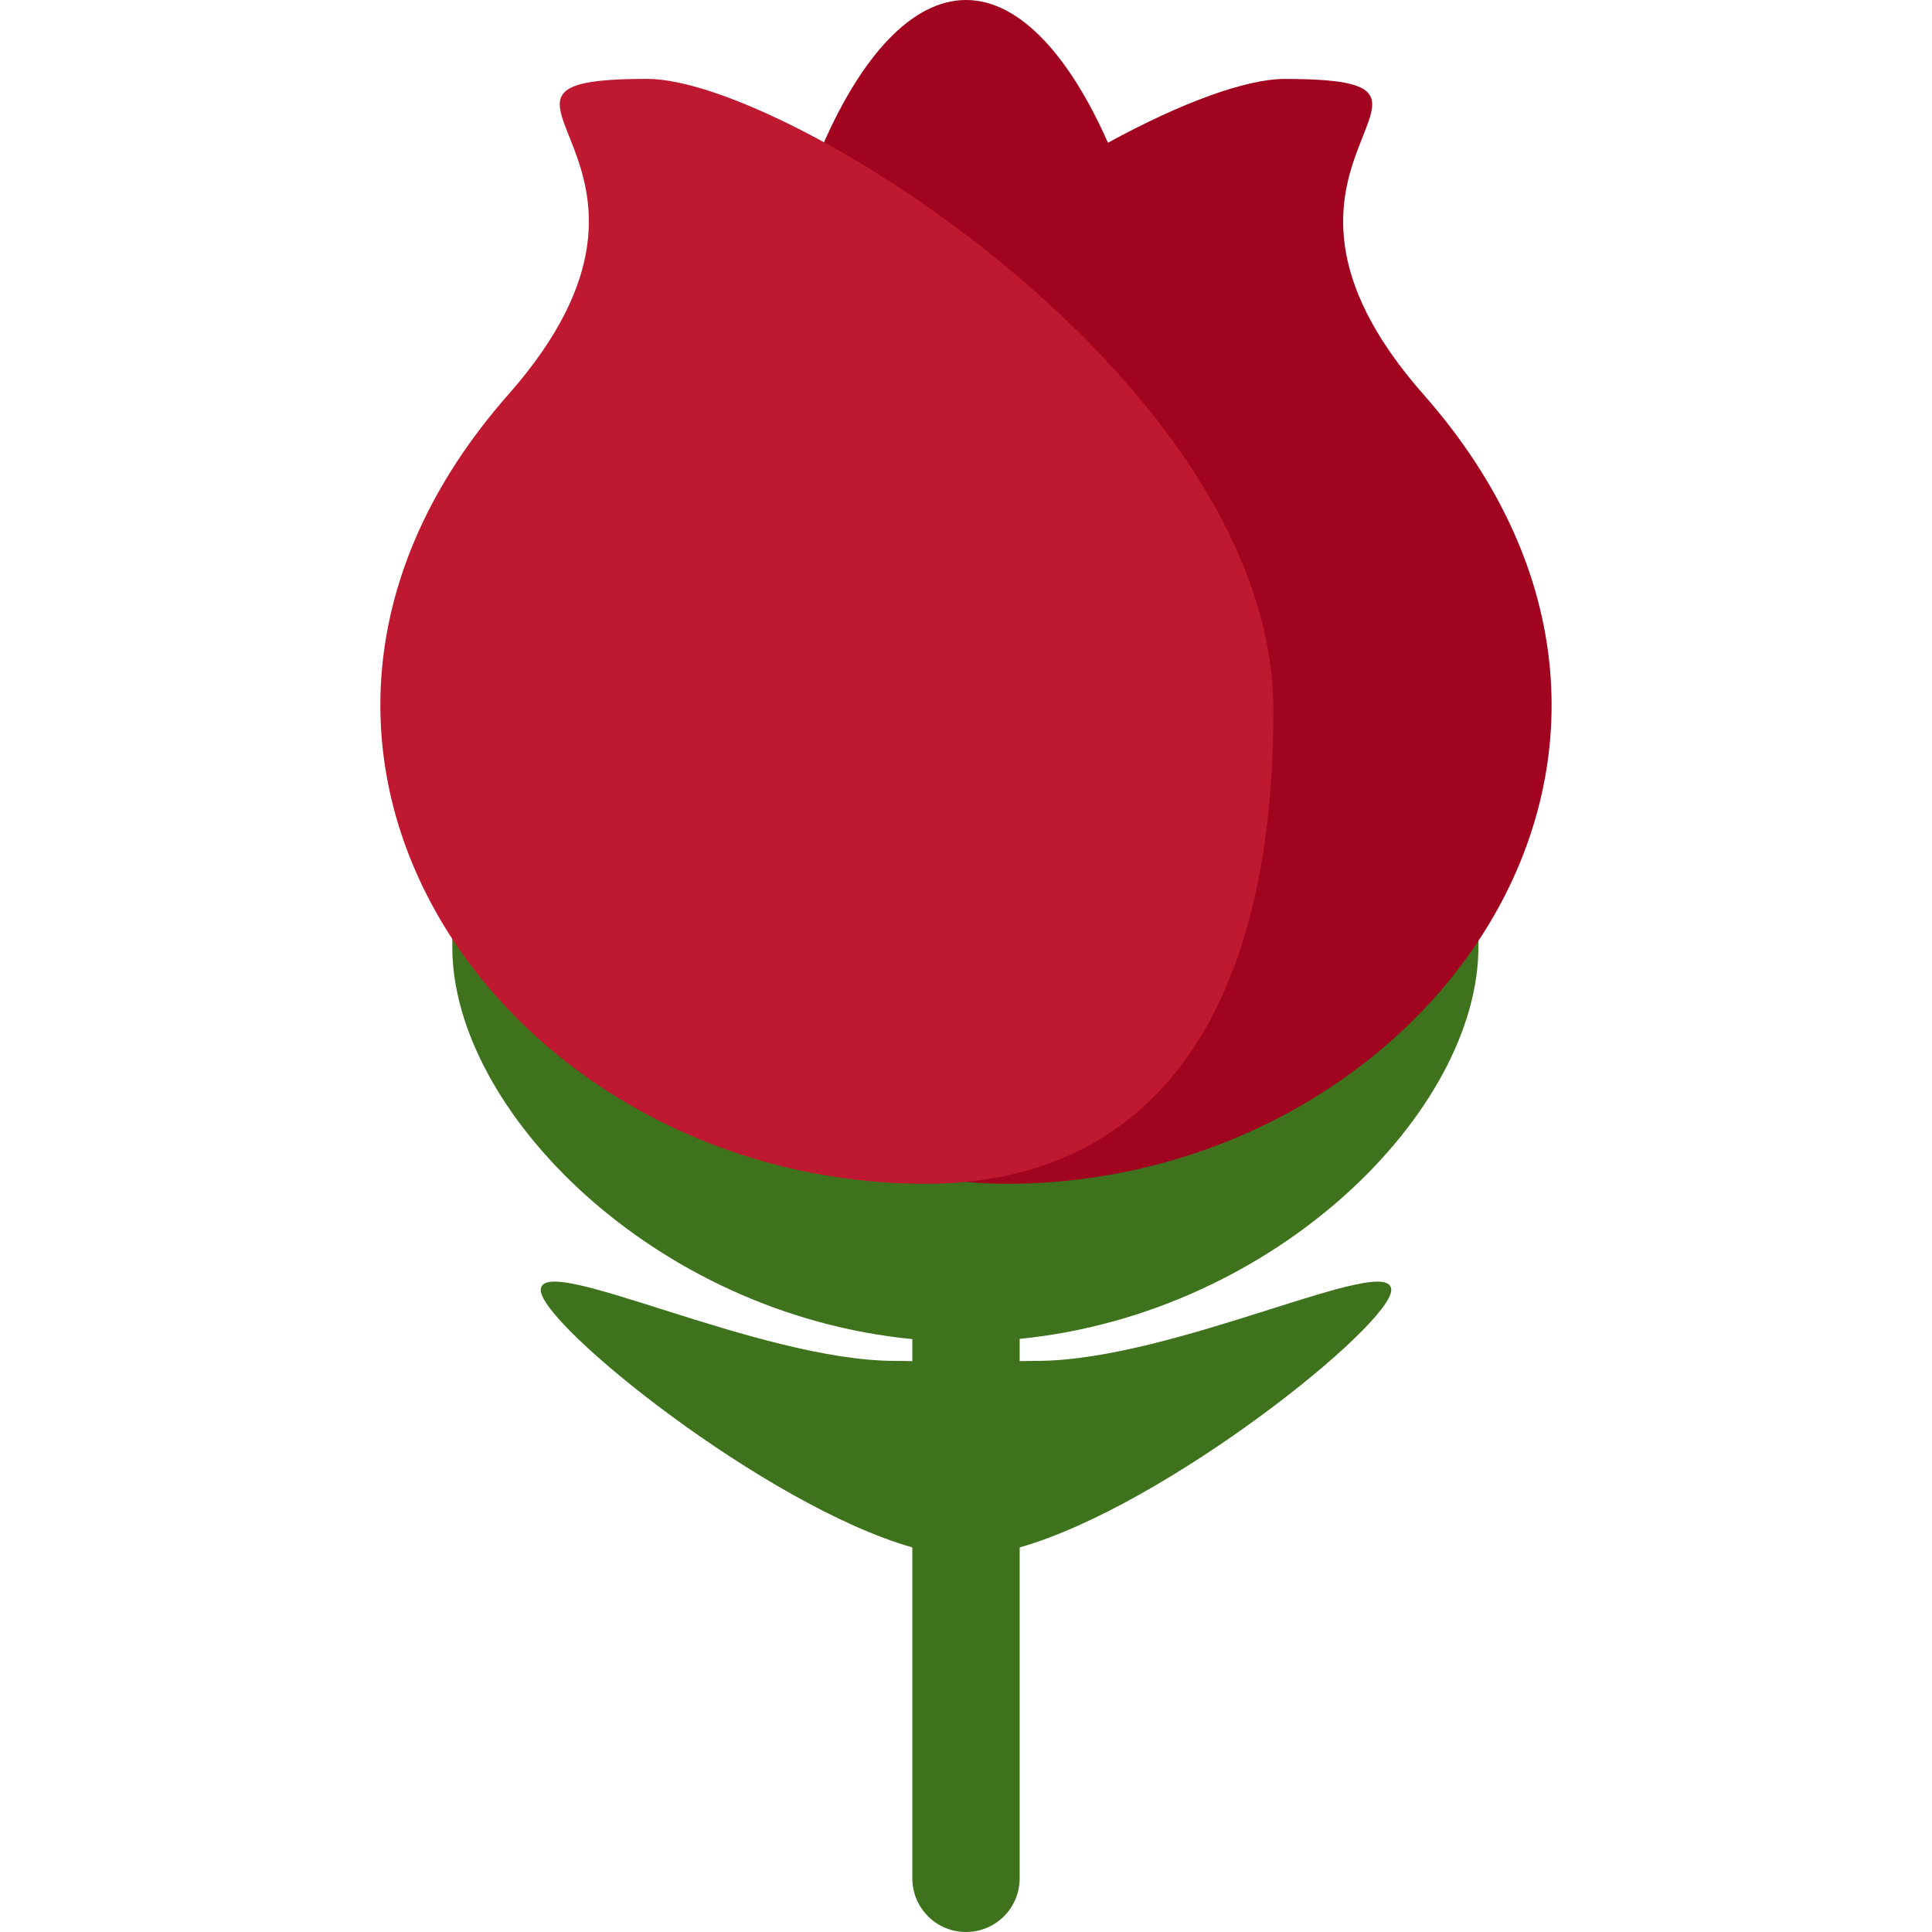
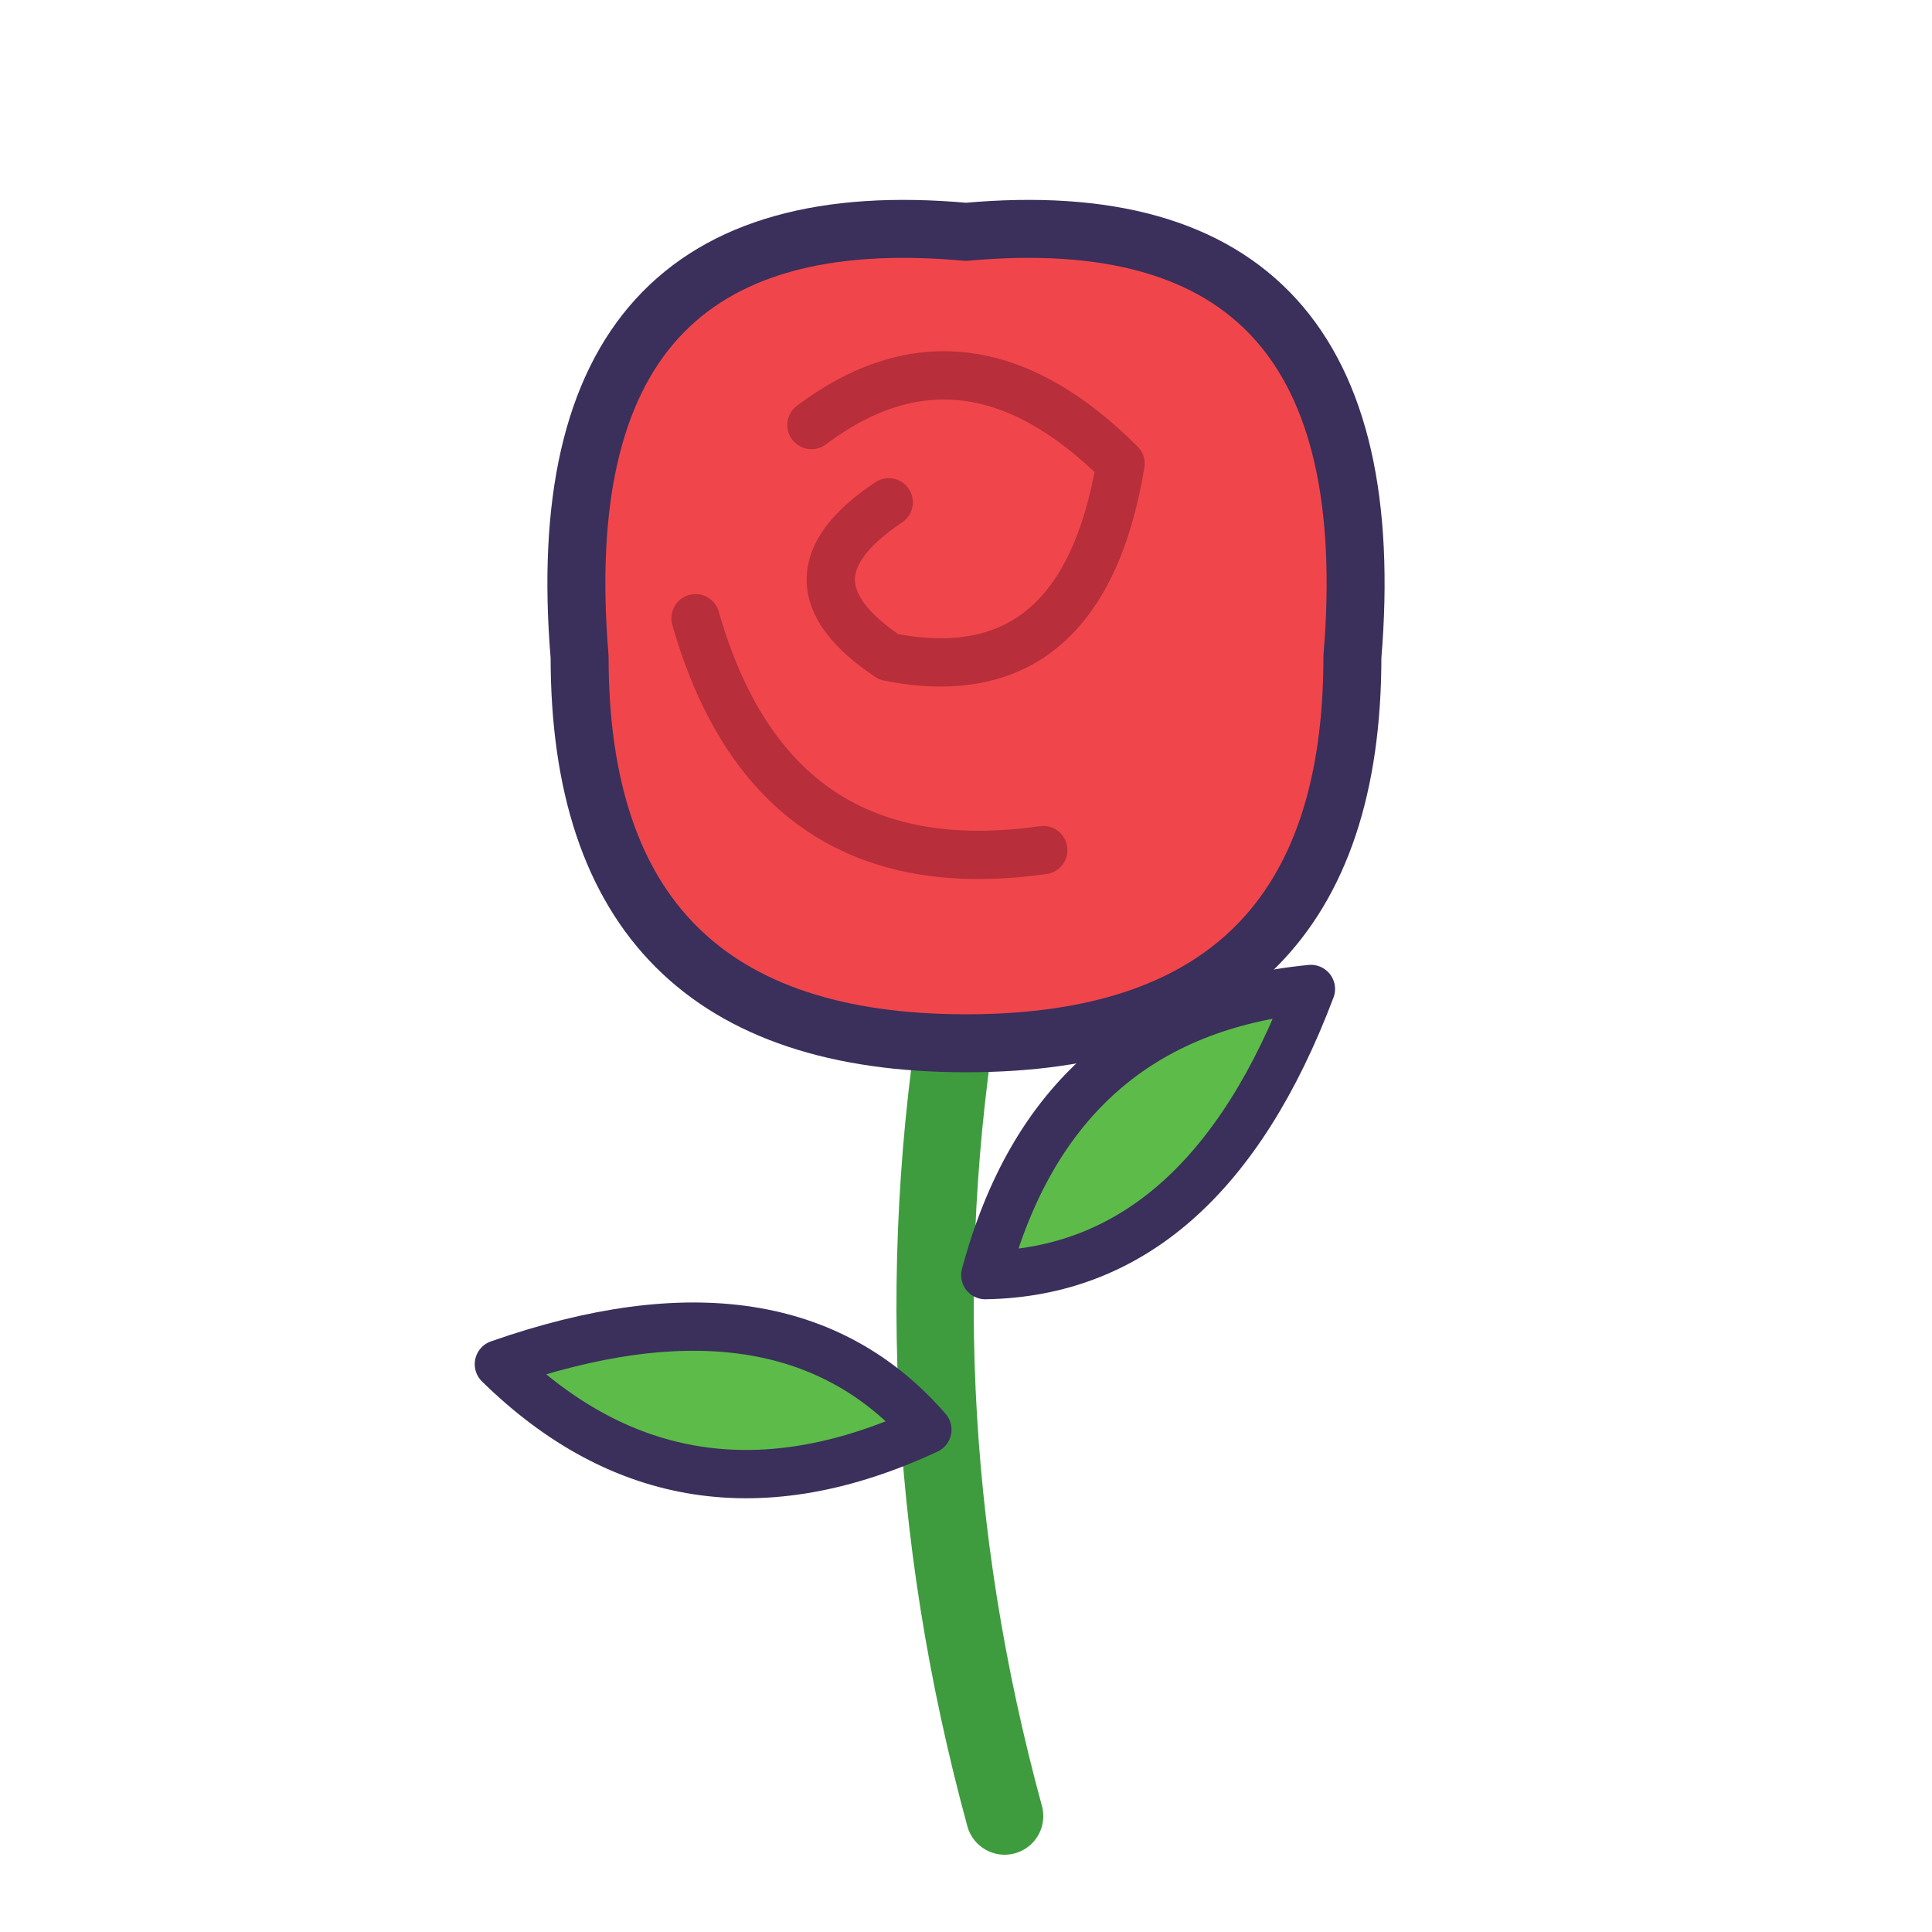
- <svg xmlns="http://www.w3.org/2000/svg" viewBox="0 0 36 36" preserveAspectRatio="xMidYMid meet">
-   <path fill="#3E721D" d="M19.32 25.358c-.113 0-.217.003-.32.005v-.415c4.805-.479 8.548-4.264 8.548-7.301 0-3.249 0 1.47-9.562 1.47-9.558 0-9.558-4.719-9.558-1.47 0 3.043 3.757 6.838 8.572 7.305v.411c-.104-.002-.207-.005-.321-.005-2.553 0-6.603-2.05-6.603-1.32 0 .646 4.187 4.017 6.924 4.796V35c0 .553.447 1 1 1s1-.447 1-1v-6.166c2.738-.779 6.924-4.15 6.924-4.796 0-.729-4.05 1.32-6.604 1.32z" />
-   <path fill="#A0041E" d="M26.527 7.353c-3.887-4.412 1.506-5.882-2.592-5.882-.713 0-1.921.44-3.29 1.189C19.951 1.088 19.023 0 18 0c-2.05 0-3.726 4.342-3.873 8.269-1.108 1.543-1.855 3.235-1.855 4.966 0 6.092 2.591 8.823 6.479 8.823 7.776.001 13.644-8.047 7.776-14.705z" />
-   <path fill="#BE1931" d="M23.728 13.235c0 6.092-2.59 8.823-6.48 8.823-7.776 0-13.643-8.048-7.776-14.706C13.361 2.94 7.967 1.47 12.064 1.47c2.593.001 11.664 5.674 11.664 11.765z" />
+ <svg xmlns="http://www.w3.org/2000/svg" viewBox="0 0 100 100" data-bare="1">
+   <path d="M50 50 Q46 72 52 94" fill="none" stroke="#3E9C3E" stroke-width="4" stroke-linecap="round" stroke-linejoin="round" />
+   <g transform="translate(48 74) rotate(200)">
+     <path d="M0 0 Q9.9 -9.9 22.0 -4.4 Q9.9 5.5 0 0Z" fill="#5DBB4A" stroke="#3B2F5B" stroke-width="2.5" stroke-linejoin="round" stroke-linecap="round" />
+   </g>
+   <g transform="translate(51 66) rotate(-30)">
+     <path d="M0 0 Q9.9 -9.9 22.0 -4.4 Q9.9 5.5 0 0Z" fill="#5DBB4A" stroke="#3B2F5B" stroke-width="2.5" stroke-linejoin="round" stroke-linecap="round" />
+   </g>
+   <path d="M30 34 Q28 10 50 12 Q72 10 70 34 Q70 54 50 54 Q30 54 30 34Z" fill="#F0464B" stroke="#3B2F5B" stroke-width="3" stroke-linejoin="round" stroke-linecap="round" />
+   <path d="M42 22 Q50 16 58 24 Q56 36 46 34 Q40 30 46 26 M36 32 Q40 46 54 44" fill="none" stroke="#B82E3A" stroke-width="2.5" stroke-linecap="round" stroke-linejoin="round" />
</svg>
